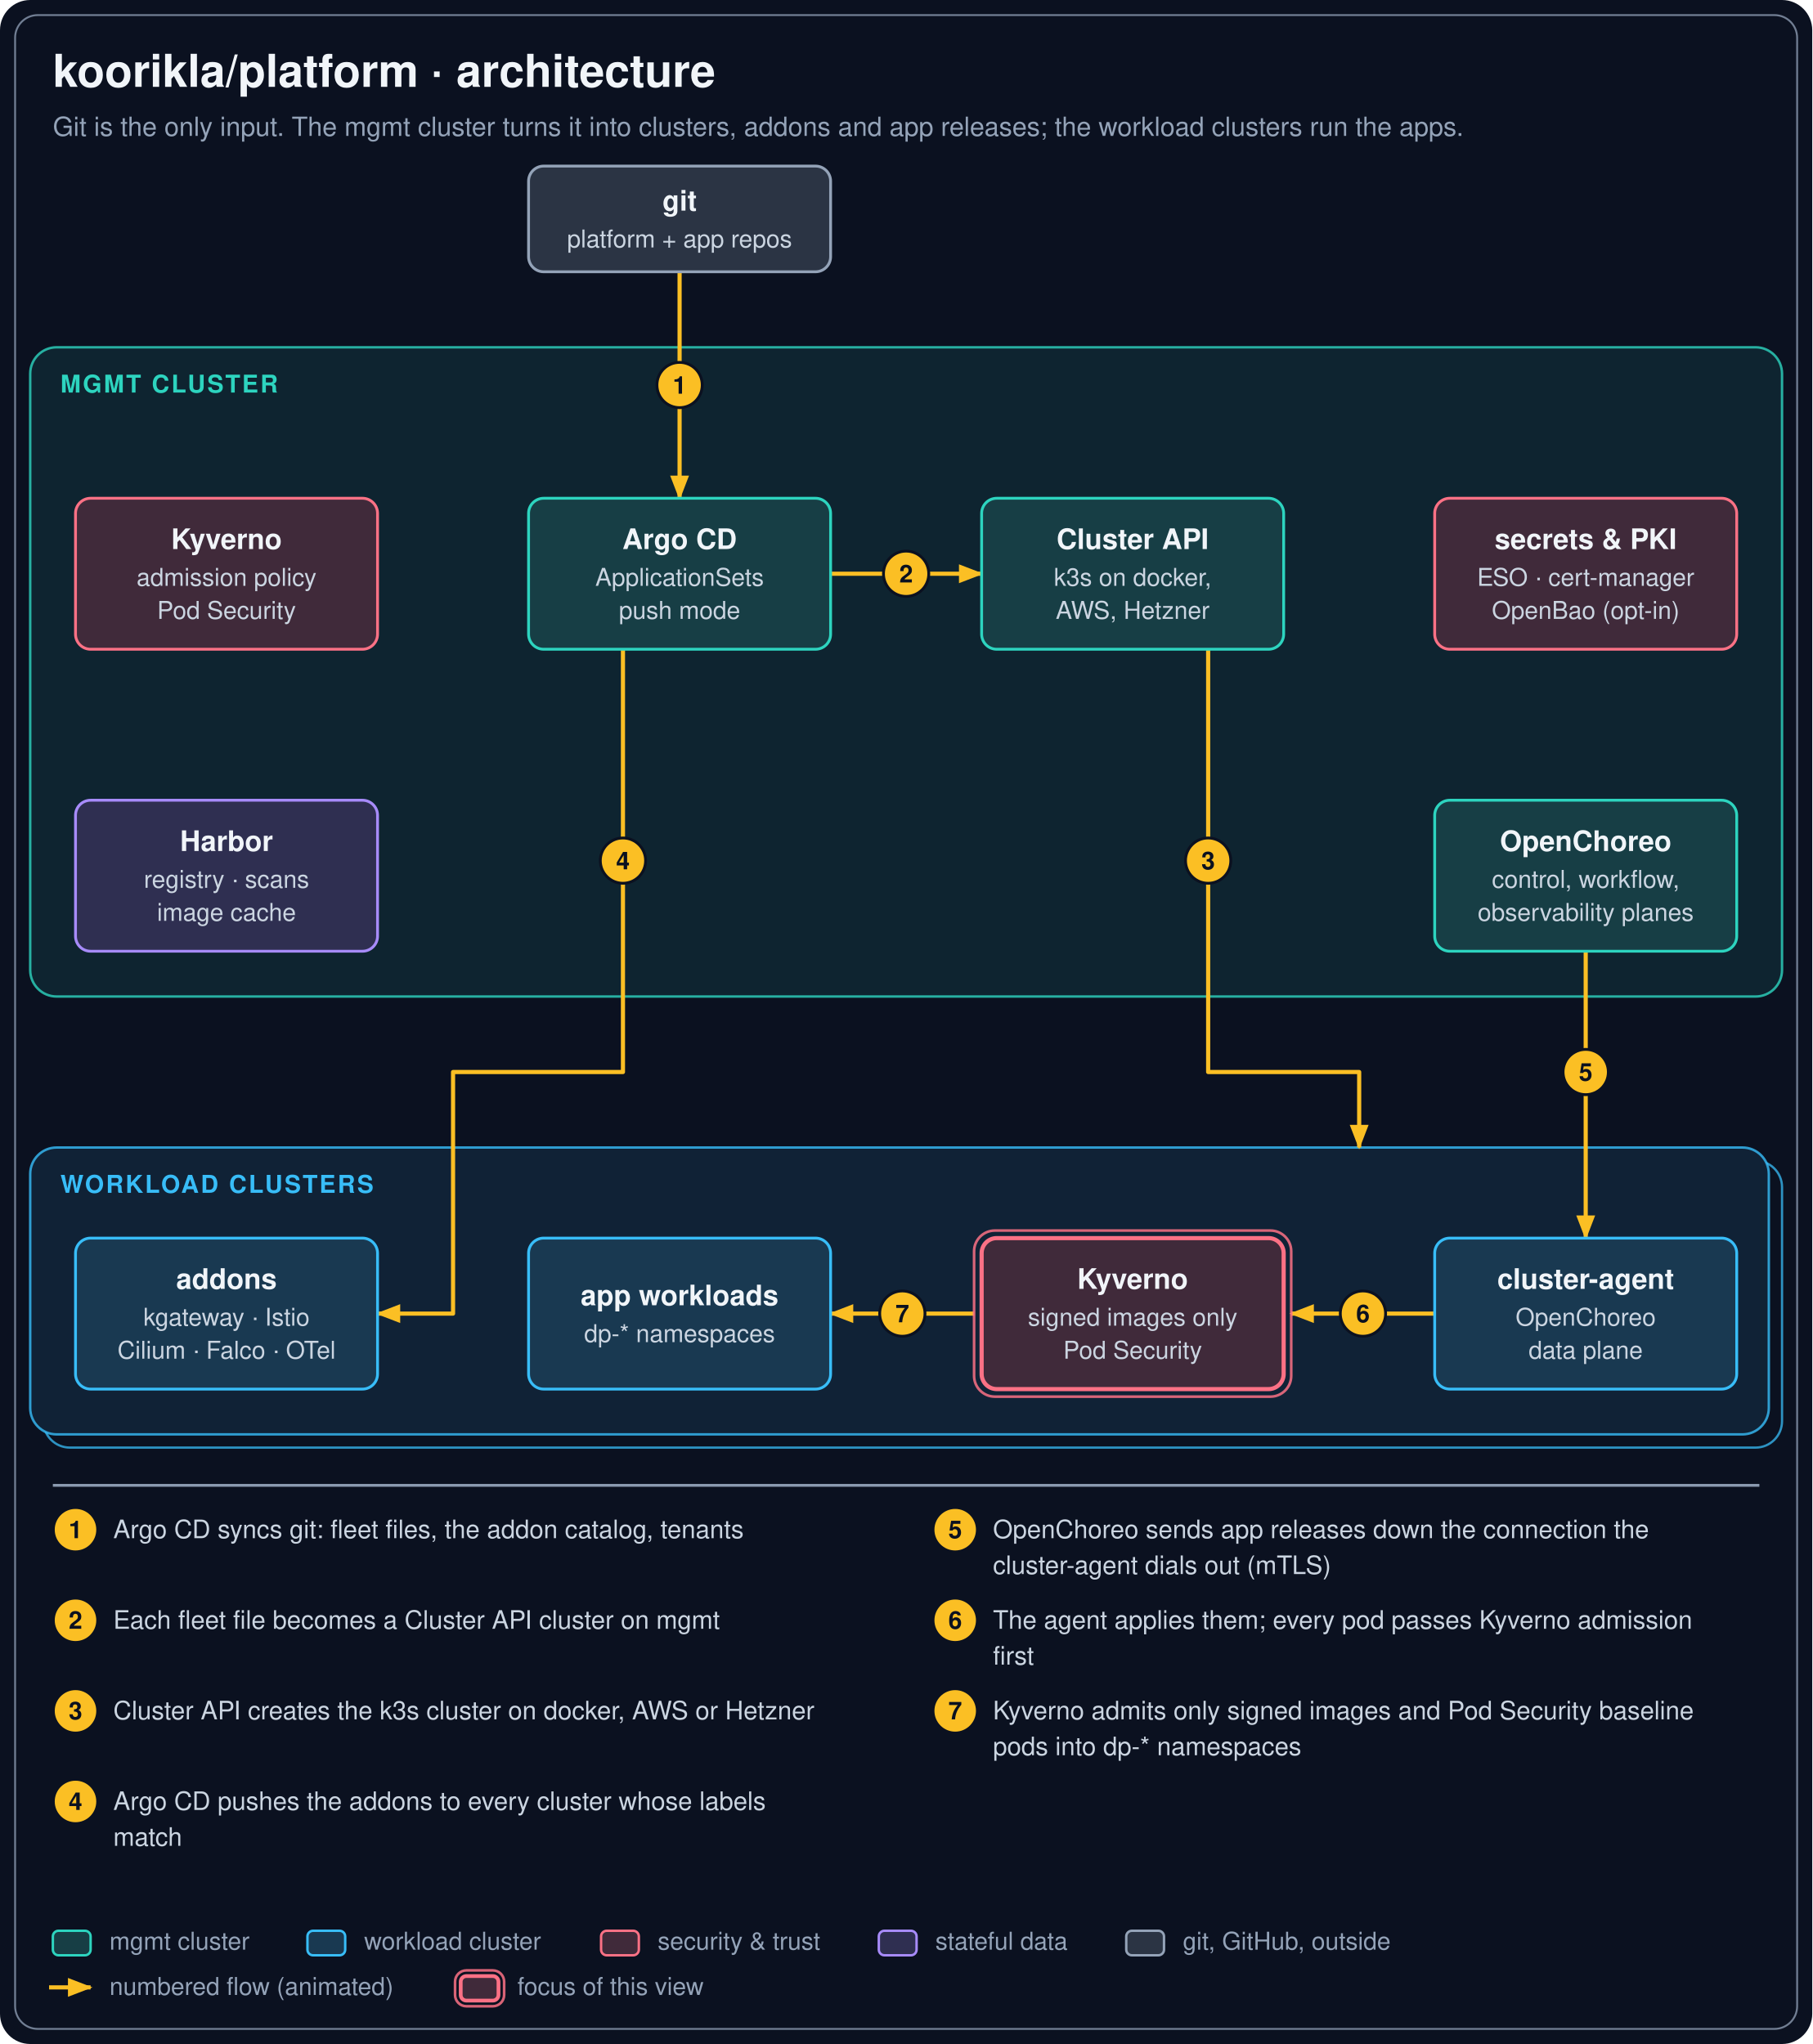
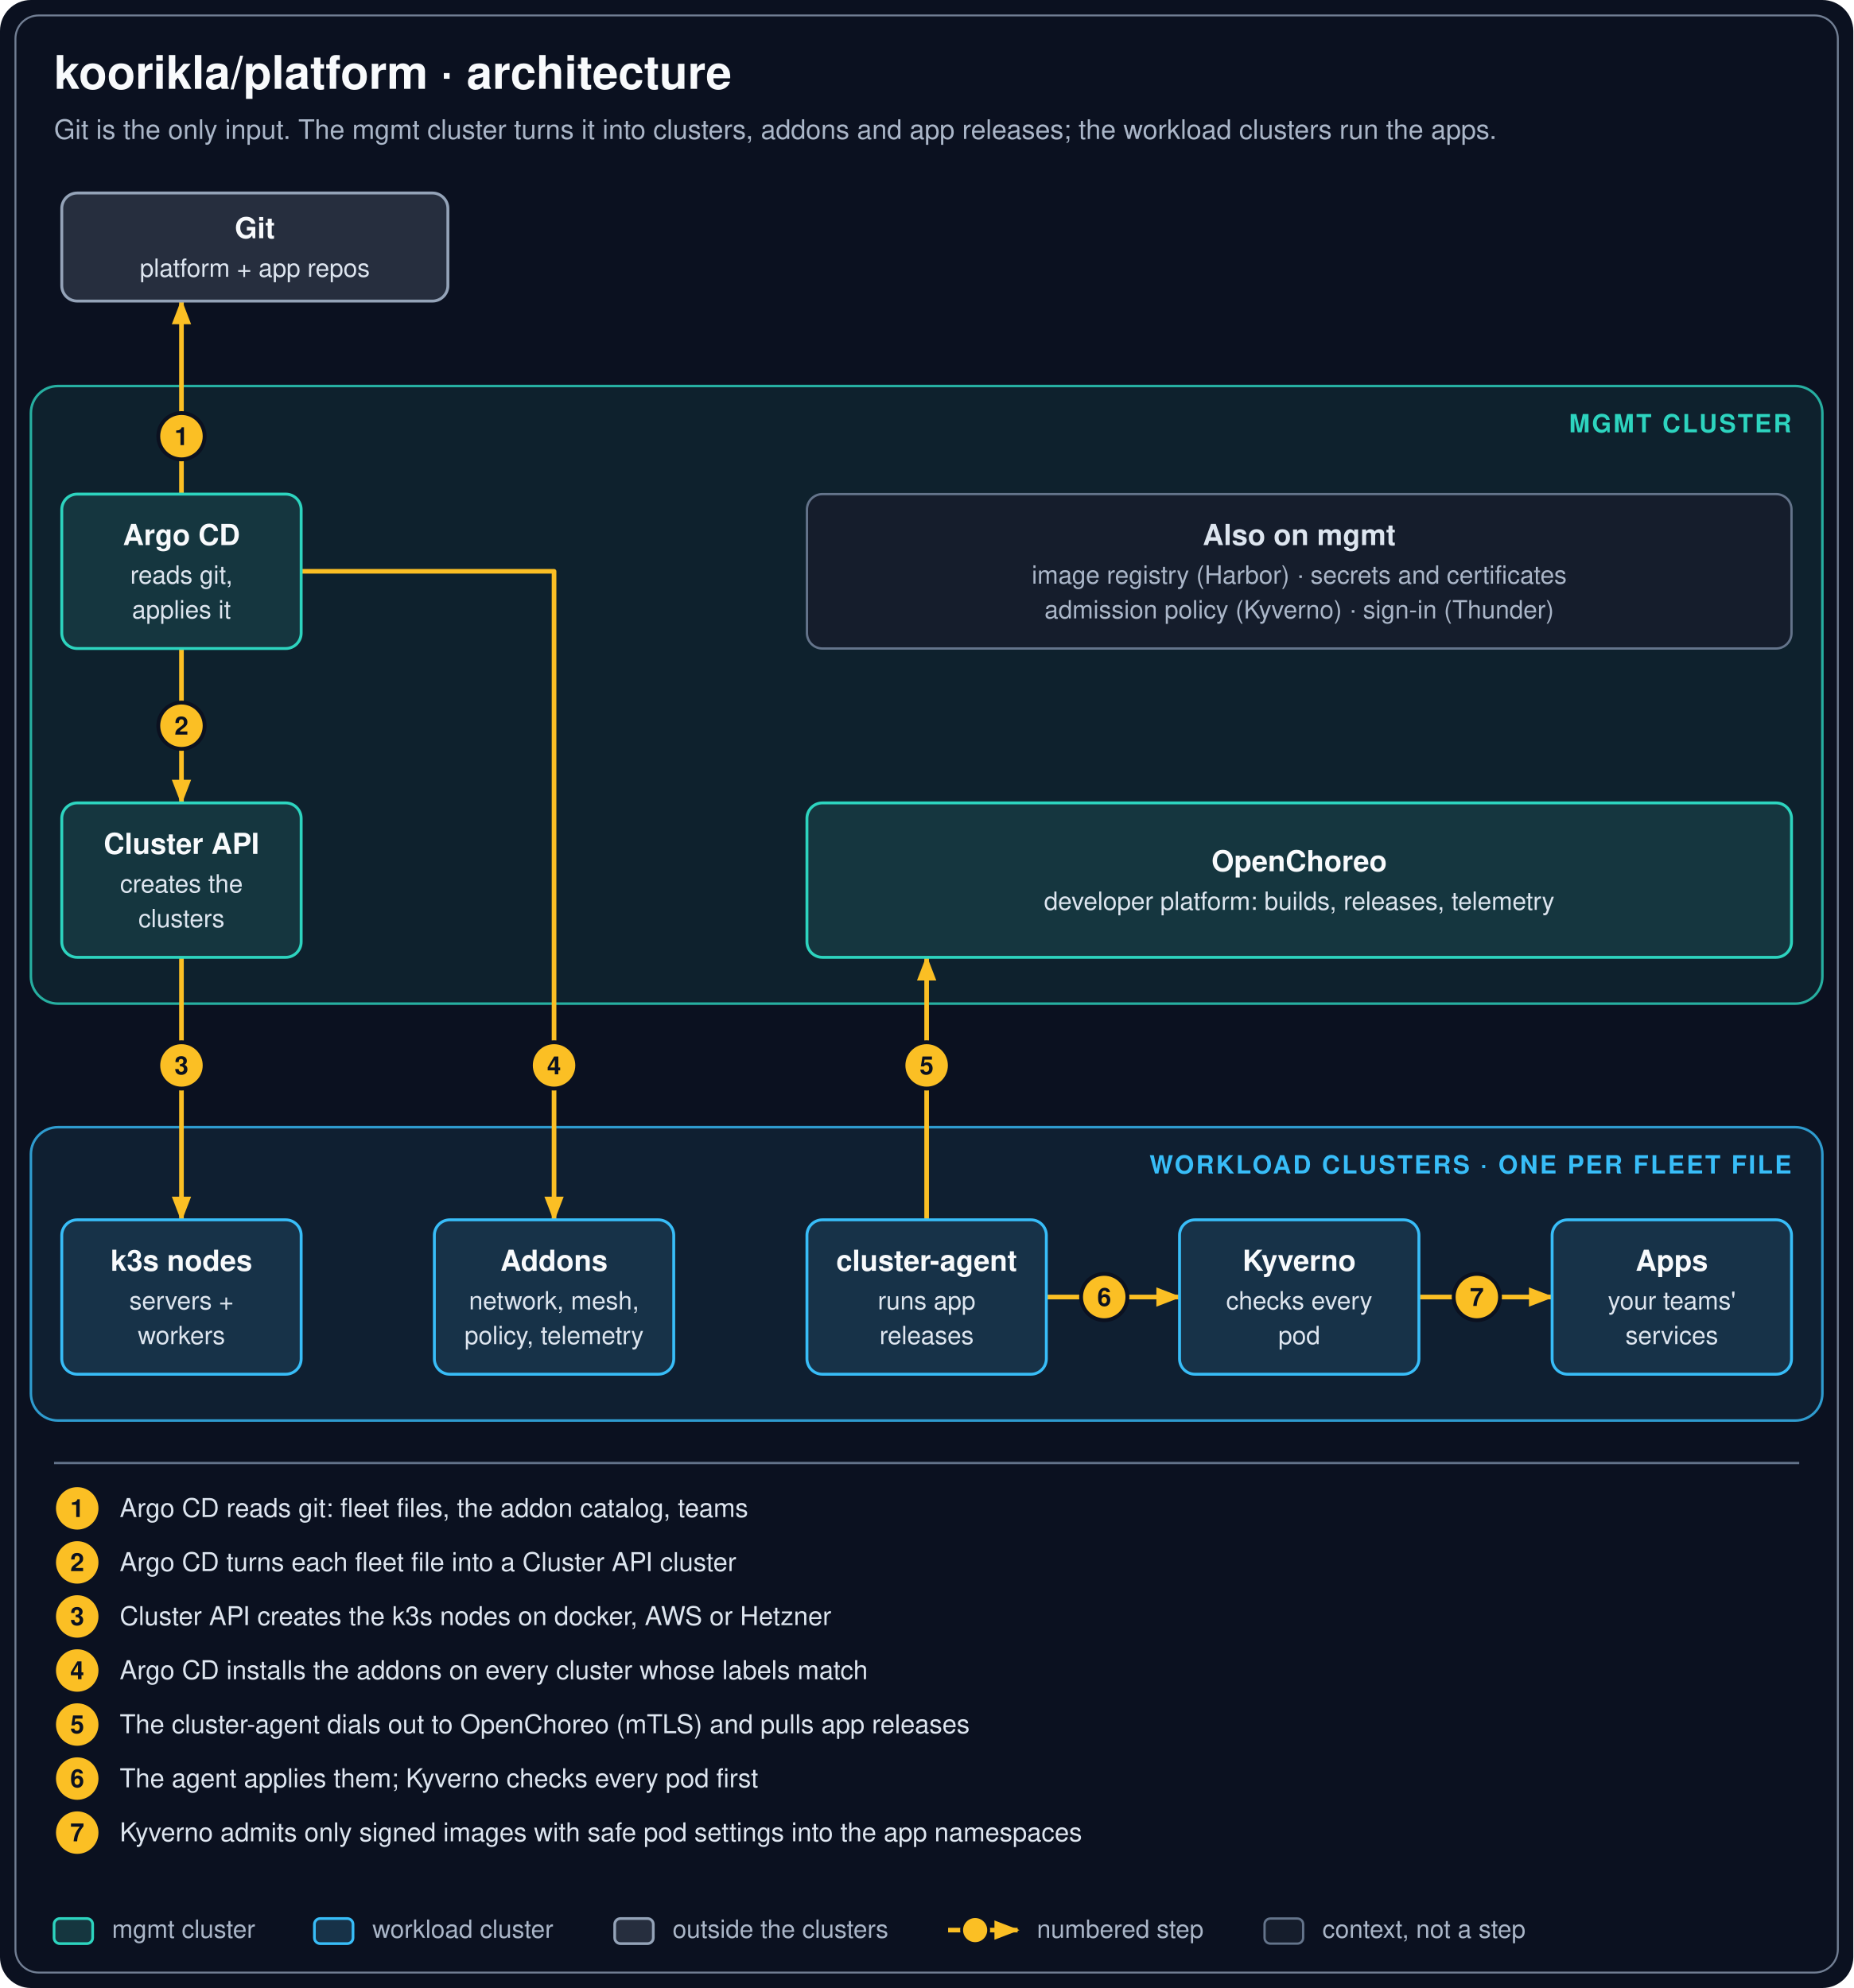
- <svg xmlns="http://www.w3.org/2000/svg" width="960" height="1083" viewBox="0 0 960 1083" role="img" aria-label="koorikla/platform · architecture">
-   <style>.s{font-family:'Segoe UI','Helvetica Neue',Helvetica,Arial,'Liberation Sans',sans-serif}.m{font-family:'JetBrains Mono',SFMono-Regular,Menlo,Consolas,'Liberation Mono',monospace}.fx{fill:none;stroke-width:3.2;stroke-linecap:round;stroke-dasharray:4 10;opacity:0;animation:fxdash .9s linear infinite,fxseq 10.20s linear infinite both}@keyframes fxdash{to{stroke-dashoffset:-14}}@keyframes fxseq{0%{opacity:0}3%{opacity:1}25.9%{opacity:1}30.9%{opacity:0}100%{opacity:0}}@media (prefers-reduced-motion:reduce){.fx{animation:none;opacity:0}}</style>
+ <svg xmlns="http://www.w3.org/2000/svg" width="960" height="1030" viewBox="0 0 960 1030" role="img" aria-label="koorikla/platform · architecture">
+   <style>.s{font-family:'Segoe UI','Helvetica Neue',Helvetica,Arial,'Liberation Sans',sans-serif}.m{font-family:'JetBrains Mono',SFMono-Regular,Menlo,Consolas,'Liberation Mono',monospace}.fx{fill:none;stroke-width:3.4;stroke-linecap:round;stroke-dasharray:4 10;opacity:0;animation:fxdash .9s linear infinite,fxseq 10.20s linear infinite both}@keyframes fxdash{to{stroke-dashoffset:-14}}@keyframes fxseq{0%{opacity:0}3%{opacity:1}25.9%{opacity:1}30.9%{opacity:0}100%{opacity:0}}@media (prefers-reduced-motion:reduce){.fx{animation:none;opacity:0}}</style>
  <defs>
    <marker id="ahfbbf24" markerWidth="13" markerHeight="10" refX="12" refY="5" orient="auto" markerUnits="userSpaceOnUse">
      <path d="M0,0 L13,5 L0,10 z" fill="#fbbf24" />
    </marker>
+     <marker id="asfbbf24" markerWidth="13" markerHeight="10" refX="1" refY="5" orient="auto" markerUnits="userSpaceOnUse">
+       <path d="M13,0 L0,5 L13,10 z" fill="#fbbf24" />
+     </marker>
  </defs>
-   <rect width="960" height="1083" rx="16" fill="#0b1120" />
-   <rect x="8" y="8" width="944" height="1067" rx="12" fill="none" stroke="#8b9ab0" stroke-opacity=".8" />
-   <rect x="16" y="184" width="928" height="344" rx="14" fill="#0e2430" stroke="#2dd4bf" stroke-opacity=".8" stroke-width="1.3" />
-   <text class="s" x="32.0" y="208.0" font-size="13" fill="#2dd4bf" font-weight="700" letter-spacing="1.0">MGMT CLUSTER</text>
-   <rect x="23" y="615" width="921" height="152" rx="14" fill="#0b1120" stroke="#38bdf8" stroke-opacity=".75" stroke-width="1.2" />
-   <rect x="16" y="608" width="921" height="152" rx="14" fill="#102236" stroke="#38bdf8" stroke-opacity=".8" stroke-width="1.3" />
-   <text class="s" x="32.0" y="632.0" font-size="13" fill="#38bdf8" font-weight="700" letter-spacing="1.0">WORKLOAD CLUSTERS</text>
-   <path d="M 360.0 144.0 L 360.0 264.0" fill="none" stroke="#fbbf24" stroke-width="2.2" stroke-linejoin="round" marker-end="url(#ahfbbf24)" />
-   <path d="M 440.0 304.0 L 520.0 304.0" fill="none" stroke="#fbbf24" stroke-width="2.2" stroke-linejoin="round" marker-end="url(#ahfbbf24)" />
-   <path d="M 640.0 344.0 L 640.0 568.0 L 720.0 568.0 L 720.0 608.0" fill="none" stroke="#fbbf24" stroke-width="2.2" stroke-linejoin="round" marker-end="url(#ahfbbf24)" />
-   <path d="M 330.0 344.0 L 330.0 568.0 L 240.0 568.0 L 240.0 696.0 L 200.0 696.0" fill="none" stroke="#fbbf24" stroke-width="2.2" stroke-linejoin="round" marker-end="url(#ahfbbf24)" />
-   <path d="M 840.0 504.0 L 840.0 656.0" fill="none" stroke="#fbbf24" stroke-width="2.2" stroke-linejoin="round" marker-end="url(#ahfbbf24)" />
-   <path d="M 760.0 696.0 L 684.0 696.0" fill="none" stroke="#fbbf24" stroke-width="2.2" stroke-linejoin="round" marker-end="url(#ahfbbf24)" />
-   <path d="M 516.0 696.0 L 440.0 696.0" fill="none" stroke="#fbbf24" stroke-width="2.2" stroke-linejoin="round" marker-end="url(#ahfbbf24)" />
-   <path class="fx" d="M 360.0 144.0 L 360.0 264.0" stroke="#fde5a7" style="animation-delay:0s,0.00s" />
-   <path class="fx" d="M 440.0 304.0 L 520.0 304.0" stroke="#fde5a7" style="animation-delay:0s,1.10s" />
-   <path class="fx" d="M 640.0 344.0 L 640.0 568.0 L 720.0 568.0 L 720.0 608.0" stroke="#fde5a7" style="animation-delay:0s,2.20s" />
-   <path class="fx" d="M 330.0 344.0 L 330.0 568.0 L 240.0 568.0 L 240.0 696.0 L 200.0 696.0" stroke="#fde5a7" style="animation-delay:0s,3.30s" />
-   <path class="fx" d="M 840.0 504.0 L 840.0 656.0" stroke="#fde5a7" style="animation-delay:0s,4.40s" />
-   <path class="fx" d="M 760.0 696.0 L 684.0 696.0" stroke="#fde5a7" style="animation-delay:0s,5.50s" />
-   <path class="fx" d="M 516.0 696.0 L 440.0 696.0" stroke="#fde5a7" style="animation-delay:0s,6.60s" />
-   <rect x="280" y="88" width="160" height="56" rx="8" fill="#2b3444" stroke="#94a3b8" stroke-width="1.5" />
-   <text class="s" x="360.0" y="111.6" font-size="15" fill="#f1f5f9" font-weight="600" text-anchor="middle">git</text>
-   <text class="s" x="360.0" y="131.1" font-size="13" fill="#cbd5e1" text-anchor="middle">platform + app repos</text>
-   <rect x="40" y="264" width="160" height="80" rx="8" fill="#402a3a" stroke="#fb7185" stroke-width="1.5" />
-   <text class="s" x="120.0" y="290.9" font-size="15" fill="#f1f5f9" font-weight="600" text-anchor="middle">Kyverno</text>
-   <text class="s" x="120.0" y="310.4" font-size="13" fill="#cbd5e1" text-anchor="middle">admission policy</text>
-   <text class="s" x="120.0" y="327.9" font-size="13" fill="#cbd5e1" text-anchor="middle">Pod Security</text>
-   <rect x="280" y="264" width="160" height="80" rx="8" fill="#173e45" stroke="#2dd4bf" stroke-width="1.5" />
-   <text class="s" x="360.0" y="290.9" font-size="15" fill="#f1f5f9" font-weight="600" text-anchor="middle">Argo CD</text>
-   <text class="s" x="360.0" y="310.4" font-size="13" fill="#cbd5e1" text-anchor="middle">ApplicationSets</text>
-   <text class="s" x="360.0" y="327.9" font-size="13" fill="#cbd5e1" text-anchor="middle">push mode</text>
-   <rect x="520" y="264" width="160" height="80" rx="8" fill="#173e45" stroke="#2dd4bf" stroke-width="1.5" />
-   <text class="s" x="600.0" y="290.9" font-size="15" fill="#f1f5f9" font-weight="600" text-anchor="middle">Cluster API</text>
-   <text class="s" x="600.0" y="310.4" font-size="13" fill="#cbd5e1" text-anchor="middle">k3s on docker,</text>
-   <text class="s" x="600.0" y="327.9" font-size="13" fill="#cbd5e1" text-anchor="middle">AWS, Hetzner</text>
-   <rect x="760" y="264" width="160" height="80" rx="8" fill="#402a3a" stroke="#fb7185" stroke-width="1.5" />
-   <text class="s" x="840.0" y="290.9" font-size="15" fill="#f1f5f9" font-weight="600" text-anchor="middle">secrets &amp; PKI</text>
-   <text class="s" x="840.0" y="310.4" font-size="13" fill="#cbd5e1" text-anchor="middle">ESO · cert-manager</text>
-   <text class="s" x="840.0" y="327.9" font-size="13" fill="#cbd5e1" text-anchor="middle">OpenBao (opt-in)</text>
-   <rect x="40" y="424" width="160" height="80" rx="8" fill="#2f2f51" stroke="#a78bfa" stroke-width="1.5" />
-   <text class="s" x="120.0" y="450.9" font-size="15" fill="#f1f5f9" font-weight="600" text-anchor="middle">Harbor</text>
-   <text class="s" x="120.0" y="470.4" font-size="13" fill="#cbd5e1" text-anchor="middle">registry · scans</text>
-   <text class="s" x="120.0" y="487.9" font-size="13" fill="#cbd5e1" text-anchor="middle">image cache</text>
-   <rect x="760" y="424" width="160" height="80" rx="8" fill="#173e45" stroke="#2dd4bf" stroke-width="1.5" />
-   <text class="s" x="840.0" y="450.9" font-size="15" fill="#f1f5f9" font-weight="600" text-anchor="middle">OpenChoreo</text>
-   <text class="s" x="840.0" y="470.4" font-size="13" fill="#cbd5e1" text-anchor="middle">control, workflow,</text>
-   <text class="s" x="840.0" y="487.9" font-size="13" fill="#cbd5e1" text-anchor="middle">observability planes</text>
-   <rect x="40" y="656" width="160" height="80" rx="8" fill="#193951" stroke="#38bdf8" stroke-width="1.5" />
-   <text class="s" x="120.0" y="682.9" font-size="15" fill="#f1f5f9" font-weight="600" text-anchor="middle">addons</text>
-   <text class="s" x="120.0" y="702.4" font-size="13" fill="#cbd5e1" text-anchor="middle">kgateway · Istio</text>
-   <text class="s" x="120.0" y="719.9" font-size="13" fill="#cbd5e1" text-anchor="middle">Cilium · Falco · OTel</text>
-   <rect x="280" y="656" width="160" height="80" rx="8" fill="#193951" stroke="#38bdf8" stroke-width="1.5" />
-   <text class="s" x="360.0" y="691.6" font-size="15" fill="#f1f5f9" font-weight="600" text-anchor="middle">app workloads</text>
-   <text class="s" x="360.0" y="711.1" font-size="13" fill="#cbd5e1" text-anchor="middle">dp-* namespaces</text>
-   <rect x="516" y="652" width="168" height="88" rx="11" fill="none" stroke="#fb7185" stroke-opacity=".85" stroke-width="1.4" />
-   <rect x="520" y="656" width="160" height="80" rx="8" fill="#402a3a" stroke="#fb7185" stroke-width="2.2" />
-   <text class="s" x="600.0" y="682.9" font-size="15" fill="#f1f5f9" font-weight="600" text-anchor="middle">Kyverno</text>
-   <text class="s" x="600.0" y="702.4" font-size="13" fill="#cbd5e1" text-anchor="middle">signed images only</text>
-   <text class="s" x="600.0" y="719.9" font-size="13" fill="#cbd5e1" text-anchor="middle">Pod Security</text>
-   <rect x="760" y="656" width="160" height="80" rx="8" fill="#193951" stroke="#38bdf8" stroke-width="1.5" />
-   <text class="s" x="840.0" y="682.9" font-size="15" fill="#f1f5f9" font-weight="600" text-anchor="middle">cluster-agent</text>
-   <text class="s" x="840.0" y="702.4" font-size="13" fill="#cbd5e1" text-anchor="middle">OpenChoreo</text>
-   <text class="s" x="840.0" y="719.9" font-size="13" fill="#cbd5e1" text-anchor="middle">data plane</text>
-   <text class="s" x="28.0" y="46.0" font-size="24" fill="#f1f5f9" font-weight="700">koorikla/platform · architecture</text>
-   <text class="s" x="28.0" y="72.0" font-size="14" fill="#94a3b8">Git is the only input. The mgmt cluster turns it into clusters, addons and app releases; the workload clusters run the apps.</text>
-   <circle cx="360.0" cy="204.0" r="12" fill="#fbbf24" stroke="#0b1120" stroke-width="1.5" />
-   <text class="s" x="360.0" y="208.6" font-size="13" font-weight="700" fill="#0b1120" text-anchor="middle">1</text>
-   <circle cx="480.0" cy="304.0" r="12" fill="#fbbf24" stroke="#0b1120" stroke-width="1.5" />
-   <text class="s" x="480.0" y="308.6" font-size="13" font-weight="700" fill="#0b1120" text-anchor="middle">2</text>
-   <circle cx="640.0" cy="456.0" r="12" fill="#fbbf24" stroke="#0b1120" stroke-width="1.5" />
-   <text class="s" x="640.0" y="460.6" font-size="13" font-weight="700" fill="#0b1120" text-anchor="middle">3</text>
-   <circle cx="330.0" cy="456.0" r="12" fill="#fbbf24" stroke="#0b1120" stroke-width="1.5" />
-   <text class="s" x="330.0" y="460.6" font-size="13" font-weight="700" fill="#0b1120" text-anchor="middle">4</text>
-   <circle cx="840.0" cy="568.0" r="12" fill="#fbbf24" stroke="#0b1120" stroke-width="1.5" />
-   <text class="s" x="840.0" y="572.6" font-size="13" font-weight="700" fill="#0b1120" text-anchor="middle">5</text>
-   <circle cx="722.0" cy="696.0" r="12" fill="#fbbf24" stroke="#0b1120" stroke-width="1.5" />
-   <text class="s" x="722.0" y="700.6" font-size="13" font-weight="700" fill="#0b1120" text-anchor="middle">6</text>
-   <circle cx="478.0" cy="696.0" r="12" fill="#fbbf24" stroke="#0b1120" stroke-width="1.5" />
-   <text class="s" x="478.0" y="700.6" font-size="13" font-weight="700" fill="#0b1120" text-anchor="middle">7</text>
-   <line x1="28" y1="787" x2="932" y2="787" stroke="#8b9ab0" stroke-width="1.5" />
-   <circle cx="40.0" cy="810.5" r="11" fill="#fbbf24" />
-   <text class="s" x="40.0" y="815" font-size="13" font-weight="700" fill="#0b1120" text-anchor="middle">1</text>
-   <text class="s" x="60.0" y="815.0" font-size="13.5" fill="#cbd5e1">Argo CD syncs git: fleet files, the addon catalog, tenants</text>
-   <circle cx="506.0" cy="810.5" r="11" fill="#fbbf24" />
-   <text class="s" x="506.0" y="815" font-size="13" font-weight="700" fill="#0b1120" text-anchor="middle">5</text>
-   <text class="s" x="526.0" y="815.0" font-size="13.5" fill="#cbd5e1">OpenChoreo sends app releases down the connection the</text>
-   <text class="s" x="526.0" y="834.0" font-size="13.5" fill="#cbd5e1">cluster-agent dials out (mTLS)</text>
-   <circle cx="40.0" cy="858.5" r="11" fill="#fbbf24" />
-   <text class="s" x="40.0" y="863" font-size="13" font-weight="700" fill="#0b1120" text-anchor="middle">2</text>
-   <text class="s" x="60.0" y="863.0" font-size="13.5" fill="#cbd5e1">Each fleet file becomes a Cluster API cluster on mgmt</text>
-   <circle cx="506.0" cy="858.5" r="11" fill="#fbbf24" />
-   <text class="s" x="506.0" y="863" font-size="13" font-weight="700" fill="#0b1120" text-anchor="middle">6</text>
-   <text class="s" x="526.0" y="863.0" font-size="13.5" fill="#cbd5e1">The agent applies them; every pod passes Kyverno admission</text>
-   <text class="s" x="526.0" y="882.0" font-size="13.5" fill="#cbd5e1">first</text>
-   <circle cx="40.0" cy="906.5" r="11" fill="#fbbf24" />
-   <text class="s" x="40.0" y="911" font-size="13" font-weight="700" fill="#0b1120" text-anchor="middle">3</text>
-   <text class="s" x="60.0" y="911.0" font-size="13.5" fill="#cbd5e1">Cluster API creates the k3s cluster on docker, AWS or Hetzner</text>
-   <circle cx="506.0" cy="906.5" r="11" fill="#fbbf24" />
-   <text class="s" x="506.0" y="911" font-size="13" font-weight="700" fill="#0b1120" text-anchor="middle">7</text>
-   <text class="s" x="526.0" y="911.0" font-size="13.5" fill="#cbd5e1">Kyverno admits only signed images and Pod Security baseline</text>
-   <text class="s" x="526.0" y="930.0" font-size="13.5" fill="#cbd5e1">pods into dp-* namespaces</text>
-   <circle cx="40.0" cy="954.5" r="11" fill="#fbbf24" />
-   <text class="s" x="40.0" y="959" font-size="13" font-weight="700" fill="#0b1120" text-anchor="middle">4</text>
-   <text class="s" x="60.0" y="959.0" font-size="13.5" fill="#cbd5e1">Argo CD pushes the addons to every cluster whose labels</text>
-   <text class="s" x="60.0" y="978.0" font-size="13.5" fill="#cbd5e1">match</text>
-   <rect x="28" y="1023" width="20" height="13" rx="3" fill="#173e45" stroke="#2dd4bf" stroke-width="1.3" />
-   <text class="s" x="58.0" y="1033.0" font-size="13" fill="#94a3b8">mgmt cluster</text>
-   <rect x="162.863" y="1023" width="20" height="13" rx="3" fill="#193951" stroke="#38bdf8" stroke-width="1.3" />
-   <text class="s" x="192.9" y="1033.0" font-size="13" fill="#94a3b8">workload cluster</text>
-   <rect x="318.41" y="1023" width="20" height="13" rx="3" fill="#402a3a" stroke="#fb7185" stroke-width="1.3" />
-   <text class="s" x="348.4" y="1033.0" font-size="13" fill="#94a3b8">security &amp; trust</text>
-   <rect x="465.537" y="1023" width="20" height="13" rx="3" fill="#2f2f51" stroke="#a78bfa" stroke-width="1.3" />
-   <text class="s" x="495.5" y="1033.0" font-size="13" fill="#94a3b8">stateful data</text>
-   <rect x="596.61" y="1023" width="20" height="13" rx="3" fill="#2b3444" stroke="#94a3b8" stroke-width="1.3" />
-   <text class="s" x="626.6" y="1033.0" font-size="13" fill="#94a3b8">git, GitHub, outside</text>
-   <path d="M 26 1053 L 48 1053" stroke="#fbbf24" stroke-width="2.2" marker-end="url(#ahfbbf24)" />
-   <path class="fx" d="M 26 1053 L 48 1053" stroke="#fde5a7" style="animation-delay:0s,0.00s" />
-   <text class="s" x="58.0" y="1057.0" font-size="13" fill="#94a3b8">numbered flow (animated)</text>
-   <rect x="241.055" y="1044" width="26" height="19" rx="6" fill="none" stroke="#fb7185" stroke-opacity=".85" stroke-width="1.4" />
-   <rect x="244.055" y="1047" width="20" height="13" rx="3" fill="#402a3a" stroke="#fb7185" stroke-width="2" />
-   <text class="s" x="274.1" y="1057.0" font-size="13" fill="#94a3b8">focus of this view</text>
+   <rect width="960" height="1030" rx="16" fill="#0b1120" />
+   <rect x="8" y="8" width="944" height="1014" rx="12" fill="none" stroke="#8b9ab0" stroke-opacity=".8" />
+   <rect x="16" y="200" width="928" height="320" rx="14" fill="#0e212d" stroke="#2dd4bf" stroke-opacity=".8" stroke-width="1.3" />
+   <text class="s" x="928.0" y="224.0" font-size="13" fill="#2dd4bf" font-weight="700" text-anchor="end" letter-spacing="1.0">MGMT CLUSTER</text>
+   <rect x="16" y="584" width="928" height="152" rx="14" fill="#0f1f31" stroke="#38bdf8" stroke-opacity=".8" stroke-width="1.3" />
+   <text class="s" x="928.0" y="608.0" font-size="13" fill="#38bdf8" font-weight="700" text-anchor="end" letter-spacing="1.0">WORKLOAD CLUSTERS · ONE PER FLEET FILE</text>
+   <path d="M 94.0 256.0 L 94.0 156.0" fill="none" stroke="#fbbf24" stroke-width="2.4" stroke-linejoin="round" marker-end="url(#ahfbbf24)" />
+   <path d="M 94.0 336.0 L 94.0 416.0" fill="none" stroke="#fbbf24" stroke-width="2.4" stroke-linejoin="round" marker-end="url(#ahfbbf24)" />
+   <path d="M 94.0 496.0 L 94.0 632.0" fill="none" stroke="#fbbf24" stroke-width="2.4" stroke-linejoin="round" marker-end="url(#ahfbbf24)" />
+   <path d="M 156.0 296.0 L 287.0 296.0 L 287.0 632.0" fill="none" stroke="#fbbf24" stroke-width="2.4" stroke-linejoin="round" marker-end="url(#ahfbbf24)" />
+   <path d="M 480.0 632.0 L 480.0 496.0" fill="none" stroke="#fbbf24" stroke-width="2.4" stroke-linejoin="round" marker-end="url(#ahfbbf24)" />
+   <path d="M 542.0 672.0 L 611.0 672.0" fill="none" stroke="#fbbf24" stroke-width="2.4" stroke-linejoin="round" marker-end="url(#ahfbbf24)" />
+   <path d="M 735.0 672.0 L 804.0 672.0" fill="none" stroke="#fbbf24" stroke-width="2.4" stroke-linejoin="round" marker-end="url(#ahfbbf24)" />
+   <path class="fx" d="M 94.0 256.0 L 94.0 156.0" stroke="#fde5a7" style="animation-delay:0s,0.00s" />
+   <path class="fx" d="M 94.0 336.0 L 94.0 416.0" stroke="#fde5a7" style="animation-delay:0s,1.10s" />
+   <path class="fx" d="M 94.0 496.0 L 94.0 632.0" stroke="#fde5a7" style="animation-delay:0s,2.20s" />
+   <path class="fx" d="M 156.0 296.0 L 287.0 296.0 L 287.0 632.0" stroke="#fde5a7" style="animation-delay:0s,3.30s" />
+   <path class="fx" d="M 480.0 632.0 L 480.0 496.0" stroke="#fde5a7" style="animation-delay:0s,4.40s" />
+   <path class="fx" d="M 542.0 672.0 L 611.0 672.0" stroke="#fde5a7" style="animation-delay:0s,5.50s" />
+   <path class="fx" d="M 735.0 672.0 L 804.0 672.0" stroke="#fde5a7" style="animation-delay:0s,6.60s" />
+   <rect x="32" y="100" width="200" height="56" rx="8" fill="#262e3e" stroke="#94a3b8" stroke-width="1.5" />
+   <text class="s" x="132.0" y="123.4" font-size="15" fill="#f8fafc" font-weight="600" text-anchor="middle">Git</text>
+   <text class="s" x="132.0" y="143.4" font-size="13" fill="#dde5ef" text-anchor="middle">platform + app repos</text>
+   <rect x="32" y="256" width="124" height="80" rx="8" fill="#15363f" stroke="#2dd4bf" stroke-width="1.5" />
+   <text class="s" x="94.0" y="282.4" font-size="15" fill="#f8fafc" font-weight="600" text-anchor="middle">Argo CD</text>
+   <text class="s" x="94.0" y="302.4" font-size="13" fill="#dde5ef" text-anchor="middle">reads git,</text>
+   <text class="s" x="94.0" y="320.4" font-size="13" fill="#dde5ef" text-anchor="middle">applies it</text>
+   <rect x="418" y="256" width="510" height="80" rx="8" fill="#151d2c" stroke="#64748b" stroke-width="1.2" />
+   <text class="s" x="673.0" y="282.4" font-size="15" fill="#dde5ef" font-weight="600" text-anchor="middle">Also on mgmt</text>
+   <text class="s" x="673.0" y="302.4" font-size="13" fill="#aab6c8" text-anchor="middle">image registry (Harbor) · secrets and certificates</text>
+   <text class="s" x="673.0" y="320.4" font-size="13" fill="#aab6c8" text-anchor="middle">admission policy (Kyverno) · sign-in (Thunder)</text>
+   <rect x="32" y="416" width="124" height="80" rx="8" fill="#15363f" stroke="#2dd4bf" stroke-width="1.5" />
+   <text class="s" x="94.0" y="442.4" font-size="15" fill="#f8fafc" font-weight="600" text-anchor="middle">Cluster API</text>
+   <text class="s" x="94.0" y="462.4" font-size="13" fill="#dde5ef" text-anchor="middle">creates the</text>
+   <text class="s" x="94.0" y="480.4" font-size="13" fill="#dde5ef" text-anchor="middle">clusters</text>
+   <rect x="418" y="416" width="510" height="80" rx="8" fill="#15363f" stroke="#2dd4bf" stroke-width="1.5" />
+   <text class="s" x="673.0" y="451.4" font-size="15" fill="#f8fafc" font-weight="600" text-anchor="middle">OpenChoreo</text>
+   <text class="s" x="673.0" y="471.4" font-size="13" fill="#dde5ef" text-anchor="middle">developer platform: builds, releases, telemetry</text>
+   <rect x="32" y="632" width="124" height="80" rx="8" fill="#173248" stroke="#38bdf8" stroke-width="1.5" />
+   <text class="s" x="94.0" y="658.4" font-size="15" fill="#f8fafc" font-weight="600" text-anchor="middle">k3s nodes</text>
+   <text class="s" x="94.0" y="678.4" font-size="13" fill="#dde5ef" text-anchor="middle">servers +</text>
+   <text class="s" x="94.0" y="696.4" font-size="13" fill="#dde5ef" text-anchor="middle">workers</text>
+   <rect x="225" y="632" width="124" height="80" rx="8" fill="#173248" stroke="#38bdf8" stroke-width="1.5" />
+   <text class="s" x="287.0" y="658.4" font-size="15" fill="#f8fafc" font-weight="600" text-anchor="middle">Addons</text>
+   <text class="s" x="287.0" y="678.4" font-size="13" fill="#dde5ef" text-anchor="middle">network, mesh,</text>
+   <text class="s" x="287.0" y="696.4" font-size="13" fill="#dde5ef" text-anchor="middle">policy, telemetry</text>
+   <rect x="418" y="632" width="124" height="80" rx="8" fill="#173248" stroke="#38bdf8" stroke-width="1.5" />
+   <text class="s" x="480.0" y="658.4" font-size="15" fill="#f8fafc" font-weight="600" text-anchor="middle">cluster-agent</text>
+   <text class="s" x="480.0" y="678.4" font-size="13" fill="#dde5ef" text-anchor="middle">runs app</text>
+   <text class="s" x="480.0" y="696.4" font-size="13" fill="#dde5ef" text-anchor="middle">releases</text>
+   <rect x="611" y="632" width="124" height="80" rx="8" fill="#173248" stroke="#38bdf8" stroke-width="1.5" />
+   <text class="s" x="673.0" y="658.4" font-size="15" fill="#f8fafc" font-weight="600" text-anchor="middle">Kyverno</text>
+   <text class="s" x="673.0" y="678.4" font-size="13" fill="#dde5ef" text-anchor="middle">checks every</text>
+   <text class="s" x="673.0" y="696.4" font-size="13" fill="#dde5ef" text-anchor="middle">pod</text>
+   <rect x="804" y="632" width="124" height="80" rx="8" fill="#173248" stroke="#38bdf8" stroke-width="1.5" />
+   <text class="s" x="866.0" y="658.4" font-size="15" fill="#f8fafc" font-weight="600" text-anchor="middle">Apps</text>
+   <text class="s" x="866.0" y="678.4" font-size="13" fill="#dde5ef" text-anchor="middle">your teams'</text>
+   <text class="s" x="866.0" y="696.4" font-size="13" fill="#dde5ef" text-anchor="middle">services</text>
+   <text class="s" x="28.0" y="46.0" font-size="24" fill="#f8fafc" font-weight="700">koorikla/platform · architecture</text>
+   <text class="s" x="28.0" y="72.0" font-size="14" fill="#aab6c8">Git is the only input. The mgmt cluster turns it into clusters, addons and app releases; the workload clusters run the apps.</text>
+   <circle cx="94.0" cy="226.0" r="12" fill="#fbbf24" stroke="#0b1120" stroke-width="2" />
+   <text class="s" x="94.0" y="230.6" font-size="13" font-weight="700" fill="#0b1120" text-anchor="middle">1</text>
+   <circle cx="94.0" cy="376.0" r="12" fill="#fbbf24" stroke="#0b1120" stroke-width="2" />
+   <text class="s" x="94.0" y="380.6" font-size="13" font-weight="700" fill="#0b1120" text-anchor="middle">2</text>
+   <circle cx="94.0" cy="552.0" r="12" fill="#fbbf24" stroke="#0b1120" stroke-width="2" />
+   <text class="s" x="94.0" y="556.6" font-size="13" font-weight="700" fill="#0b1120" text-anchor="middle">3</text>
+   <circle cx="287.0" cy="552.0" r="12" fill="#fbbf24" stroke="#0b1120" stroke-width="2" />
+   <text class="s" x="287.0" y="556.6" font-size="13" font-weight="700" fill="#0b1120" text-anchor="middle">4</text>
+   <circle cx="480.0" cy="552.0" r="12" fill="#fbbf24" stroke="#0b1120" stroke-width="2" />
+   <text class="s" x="480.0" y="556.6" font-size="13" font-weight="700" fill="#0b1120" text-anchor="middle">5</text>
+   <circle cx="572.0" cy="672.0" r="12" fill="#fbbf24" stroke="#0b1120" stroke-width="2" />
+   <text class="s" x="572.0" y="676.6" font-size="13" font-weight="700" fill="#0b1120" text-anchor="middle">6</text>
+   <circle cx="765.0" cy="672.0" r="12" fill="#fbbf24" stroke="#0b1120" stroke-width="2" />
+   <text class="s" x="765.0" y="676.6" font-size="13" font-weight="700" fill="#0b1120" text-anchor="middle">7</text>
+   <line x1="28" y1="758" x2="932" y2="758" stroke="#64748b" stroke-width="1.2" />
+   <circle cx="40" cy="781.5" r="11" fill="#fbbf24" />
+   <text class="s" x="40" y="786" font-size="13" font-weight="700" fill="#0b1120" text-anchor="middle">1</text>
+   <text class="s" x="62.0" y="786.0" font-size="13.5" fill="#dde5ef">Argo CD reads git: fleet files, the addon catalog, teams</text>
+   <circle cx="40" cy="809.5" r="11" fill="#fbbf24" />
+   <text class="s" x="40" y="814" font-size="13" font-weight="700" fill="#0b1120" text-anchor="middle">2</text>
+   <text class="s" x="62.0" y="814.0" font-size="13.5" fill="#dde5ef">Argo CD turns each fleet file into a Cluster API cluster</text>
+   <circle cx="40" cy="837.5" r="11" fill="#fbbf24" />
+   <text class="s" x="40" y="842" font-size="13" font-weight="700" fill="#0b1120" text-anchor="middle">3</text>
+   <text class="s" x="62.0" y="842.0" font-size="13.5" fill="#dde5ef">Cluster API creates the k3s nodes on docker, AWS or Hetzner</text>
+   <circle cx="40" cy="865.5" r="11" fill="#fbbf24" />
+   <text class="s" x="40" y="870" font-size="13" font-weight="700" fill="#0b1120" text-anchor="middle">4</text>
+   <text class="s" x="62.0" y="870.0" font-size="13.5" fill="#dde5ef">Argo CD installs the addons on every cluster whose labels match</text>
+   <circle cx="40" cy="893.5" r="11" fill="#fbbf24" />
+   <text class="s" x="40" y="898" font-size="13" font-weight="700" fill="#0b1120" text-anchor="middle">5</text>
+   <text class="s" x="62.0" y="898.0" font-size="13.5" fill="#dde5ef">The cluster-agent dials out to OpenChoreo (mTLS) and pulls app releases</text>
+   <circle cx="40" cy="921.5" r="11" fill="#fbbf24" />
+   <text class="s" x="40" y="926" font-size="13" font-weight="700" fill="#0b1120" text-anchor="middle">6</text>
+   <text class="s" x="62.0" y="926.0" font-size="13.5" fill="#dde5ef">The agent applies them; Kyverno checks every pod first</text>
+   <circle cx="40" cy="949.5" r="11" fill="#fbbf24" />
+   <text class="s" x="40" y="954" font-size="13" font-weight="700" fill="#0b1120" text-anchor="middle">7</text>
+   <text class="s" x="62.0" y="954.0" font-size="13.5" fill="#dde5ef">Kyverno admits only signed images with safe pod settings into the app namespaces</text>
+   <rect x="28" y="994" width="20" height="13" rx="3" fill="#15363f" stroke="#2dd4bf" stroke-width="1.4" />
+   <text class="s" x="58.0" y="1004.0" font-size="13" fill="#aab6c8">mgmt cluster</text>
+   <rect x="162.863" y="994" width="20" height="13" rx="3" fill="#173248" stroke="#38bdf8" stroke-width="1.4" />
+   <text class="s" x="192.9" y="1004.0" font-size="13" fill="#aab6c8">workload cluster</text>
+   <rect x="318.41" y="994" width="20" height="13" rx="3" fill="#262e3e" stroke="#94a3b8" stroke-width="1.4" />
+   <text class="s" x="348.4" y="1004.0" font-size="13" fill="#aab6c8">outside the clusters</text>
+   <path d="M 491.124 1000 L 527.124 1000" stroke="#fbbf24" stroke-width="2.4" marker-end="url(#ahfbbf24)" />
+   <circle cx="505.124" cy="1000" r="7" fill="#fbbf24" stroke="#0b1120" stroke-width="1.5" />
+   <text class="s" x="537.1" y="1004.0" font-size="13" fill="#aab6c8">numbered step</text>
+   <rect x="655.037" y="994" width="20" height="13" rx="3" fill="#151d2c" stroke="#64748b" stroke-width="1.2" />
+   <text class="s" x="685.0" y="1004.0" font-size="13" fill="#aab6c8">context, not a step</text>
</svg>
